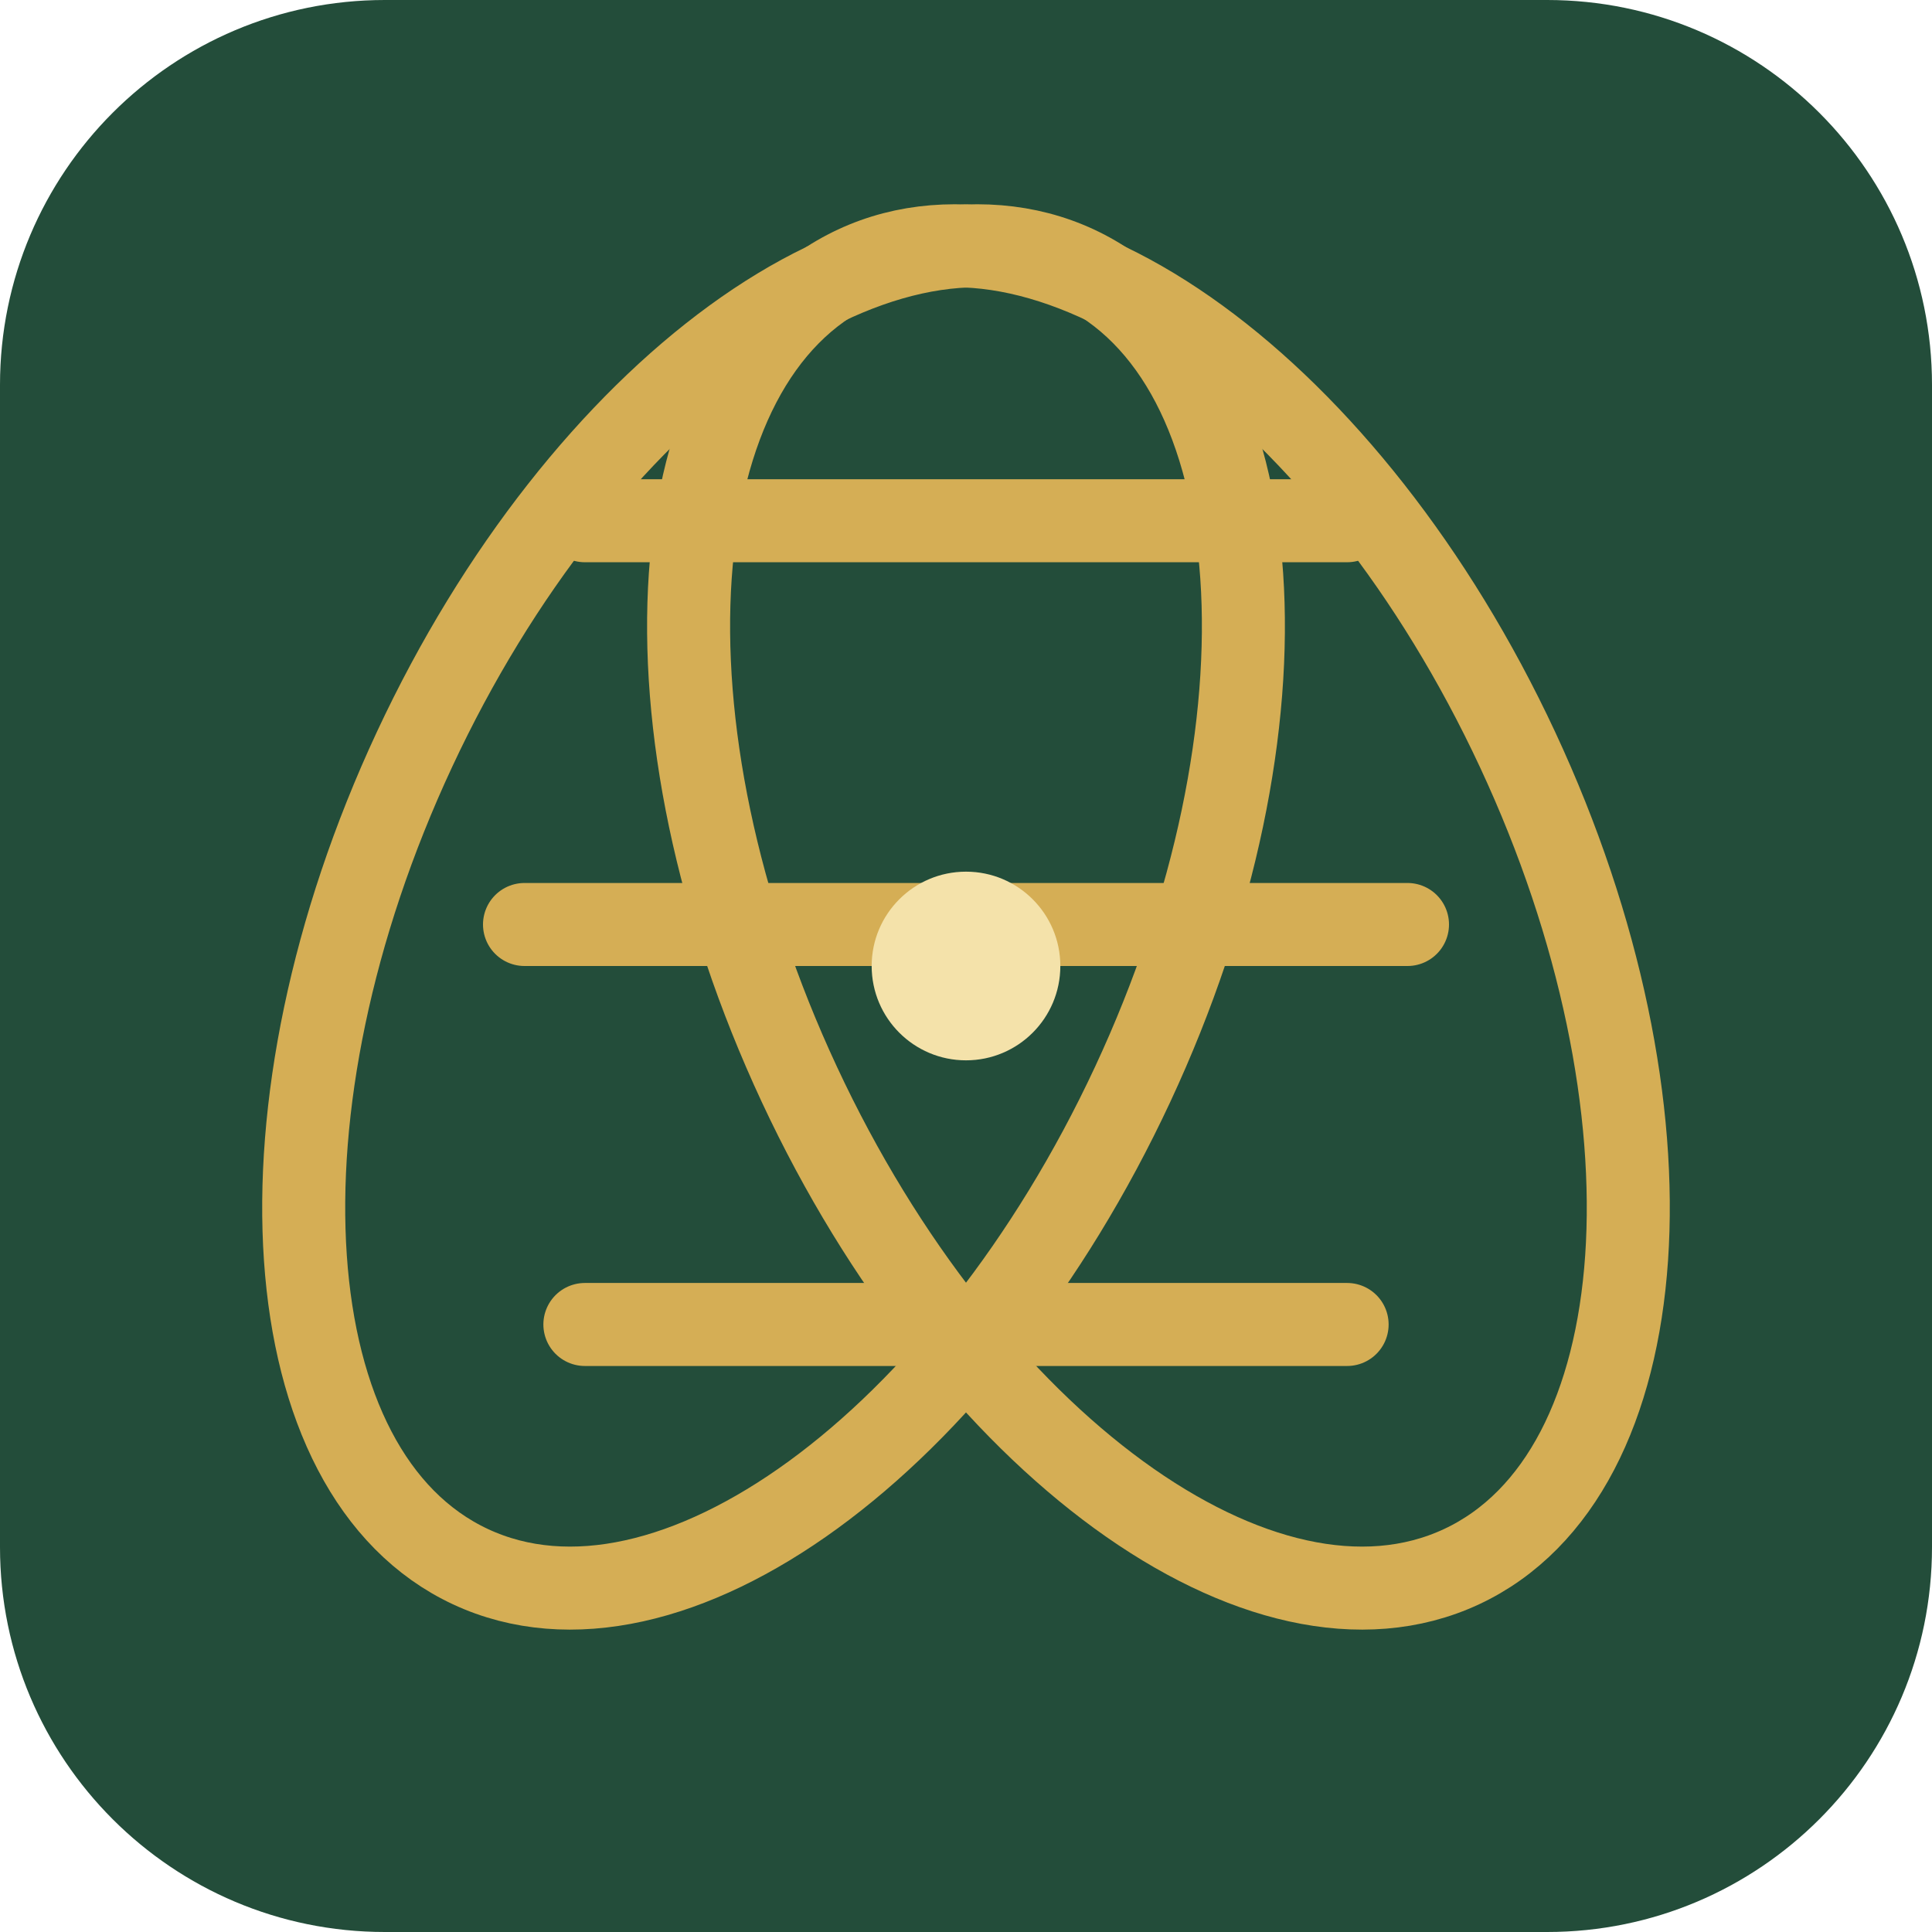
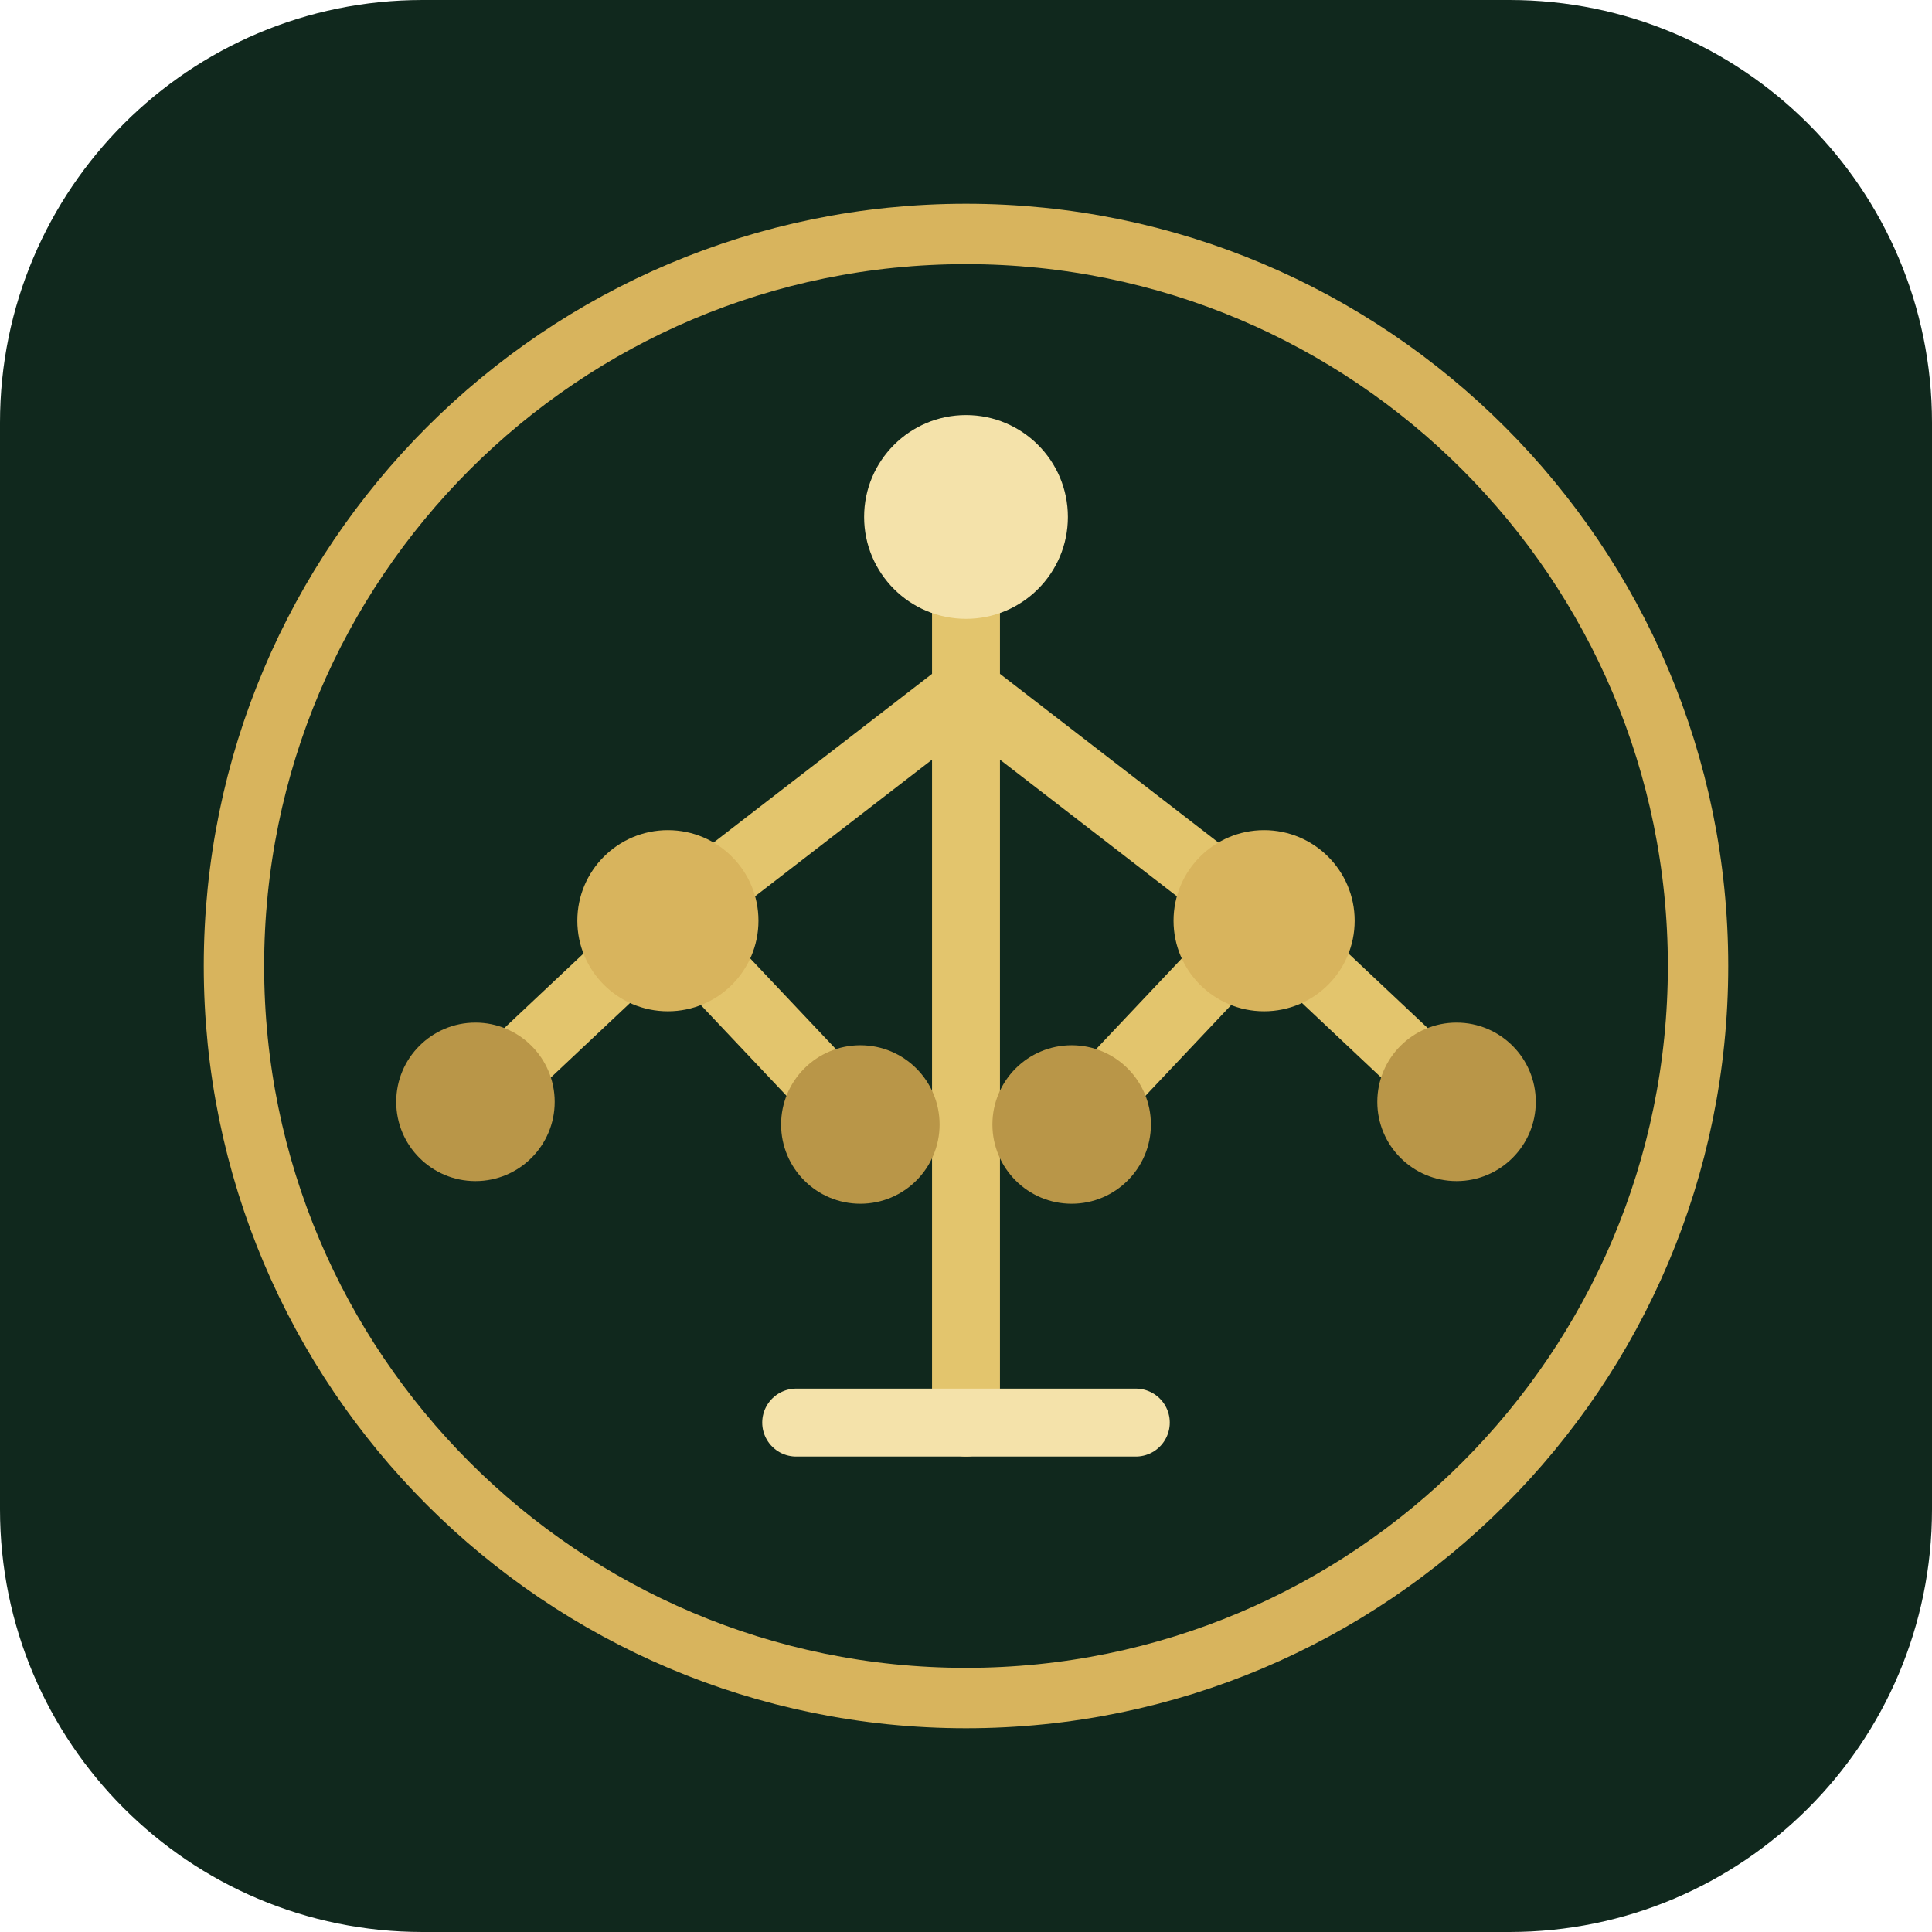
<svg xmlns="http://www.w3.org/2000/svg" viewBox="0 0 512 512">
-   <rect width="512" height="512" rx="102" fill="#234d3a" />
-   <g fill="none" stroke="#d5ae55" stroke-width="22" stroke-linecap="round">
-     <ellipse cx="205" cy="243" rx="105" ry="190" transform="rotate(25 205 243)" />
-     <ellipse cx="307" cy="243" rx="105" ry="190" transform="rotate(-25 307 243)" />
-     <path d="M155 138h202M139 245h234M155 351h202" />
-   </g>
-   <circle cx="256" cy="256" r="25" fill="#f4e2aa" />
+   <rect width="512" height="512" rx="112" fill="#10281d" />
+   <circle cx="256" cy="256" r="194" fill="none" stroke="#d8b45d" stroke-width="16" />
+   <path d="M256 377V151M256 183L177 244M256 183l79 61M177 244l-51 48M177 244l51 54M335 244l-51 54M335 244l51 48" fill="none" stroke="#e3c56d" stroke-width="18" stroke-linecap="round" stroke-linejoin="round" />
+   <circle cx="256" cy="137" r="27" fill="#f4e2aa" />
+   <circle cx="177" cy="244" r="24" fill="#d8b45d" />
+   <circle cx="335" cy="244" r="24" fill="#d8b45d" />
+   <circle cx="126" cy="292" r="21" fill="#b99648" />
+   <circle cx="228" cy="298" r="21" fill="#b99648" />
+   <circle cx="284" cy="298" r="21" fill="#b99648" />
+   <circle cx="386" cy="292" r="21" fill="#b99648" />
+   <path d="M211 377h90" stroke="#f4e2aa" stroke-width="18" stroke-linecap="round" />
</svg>
